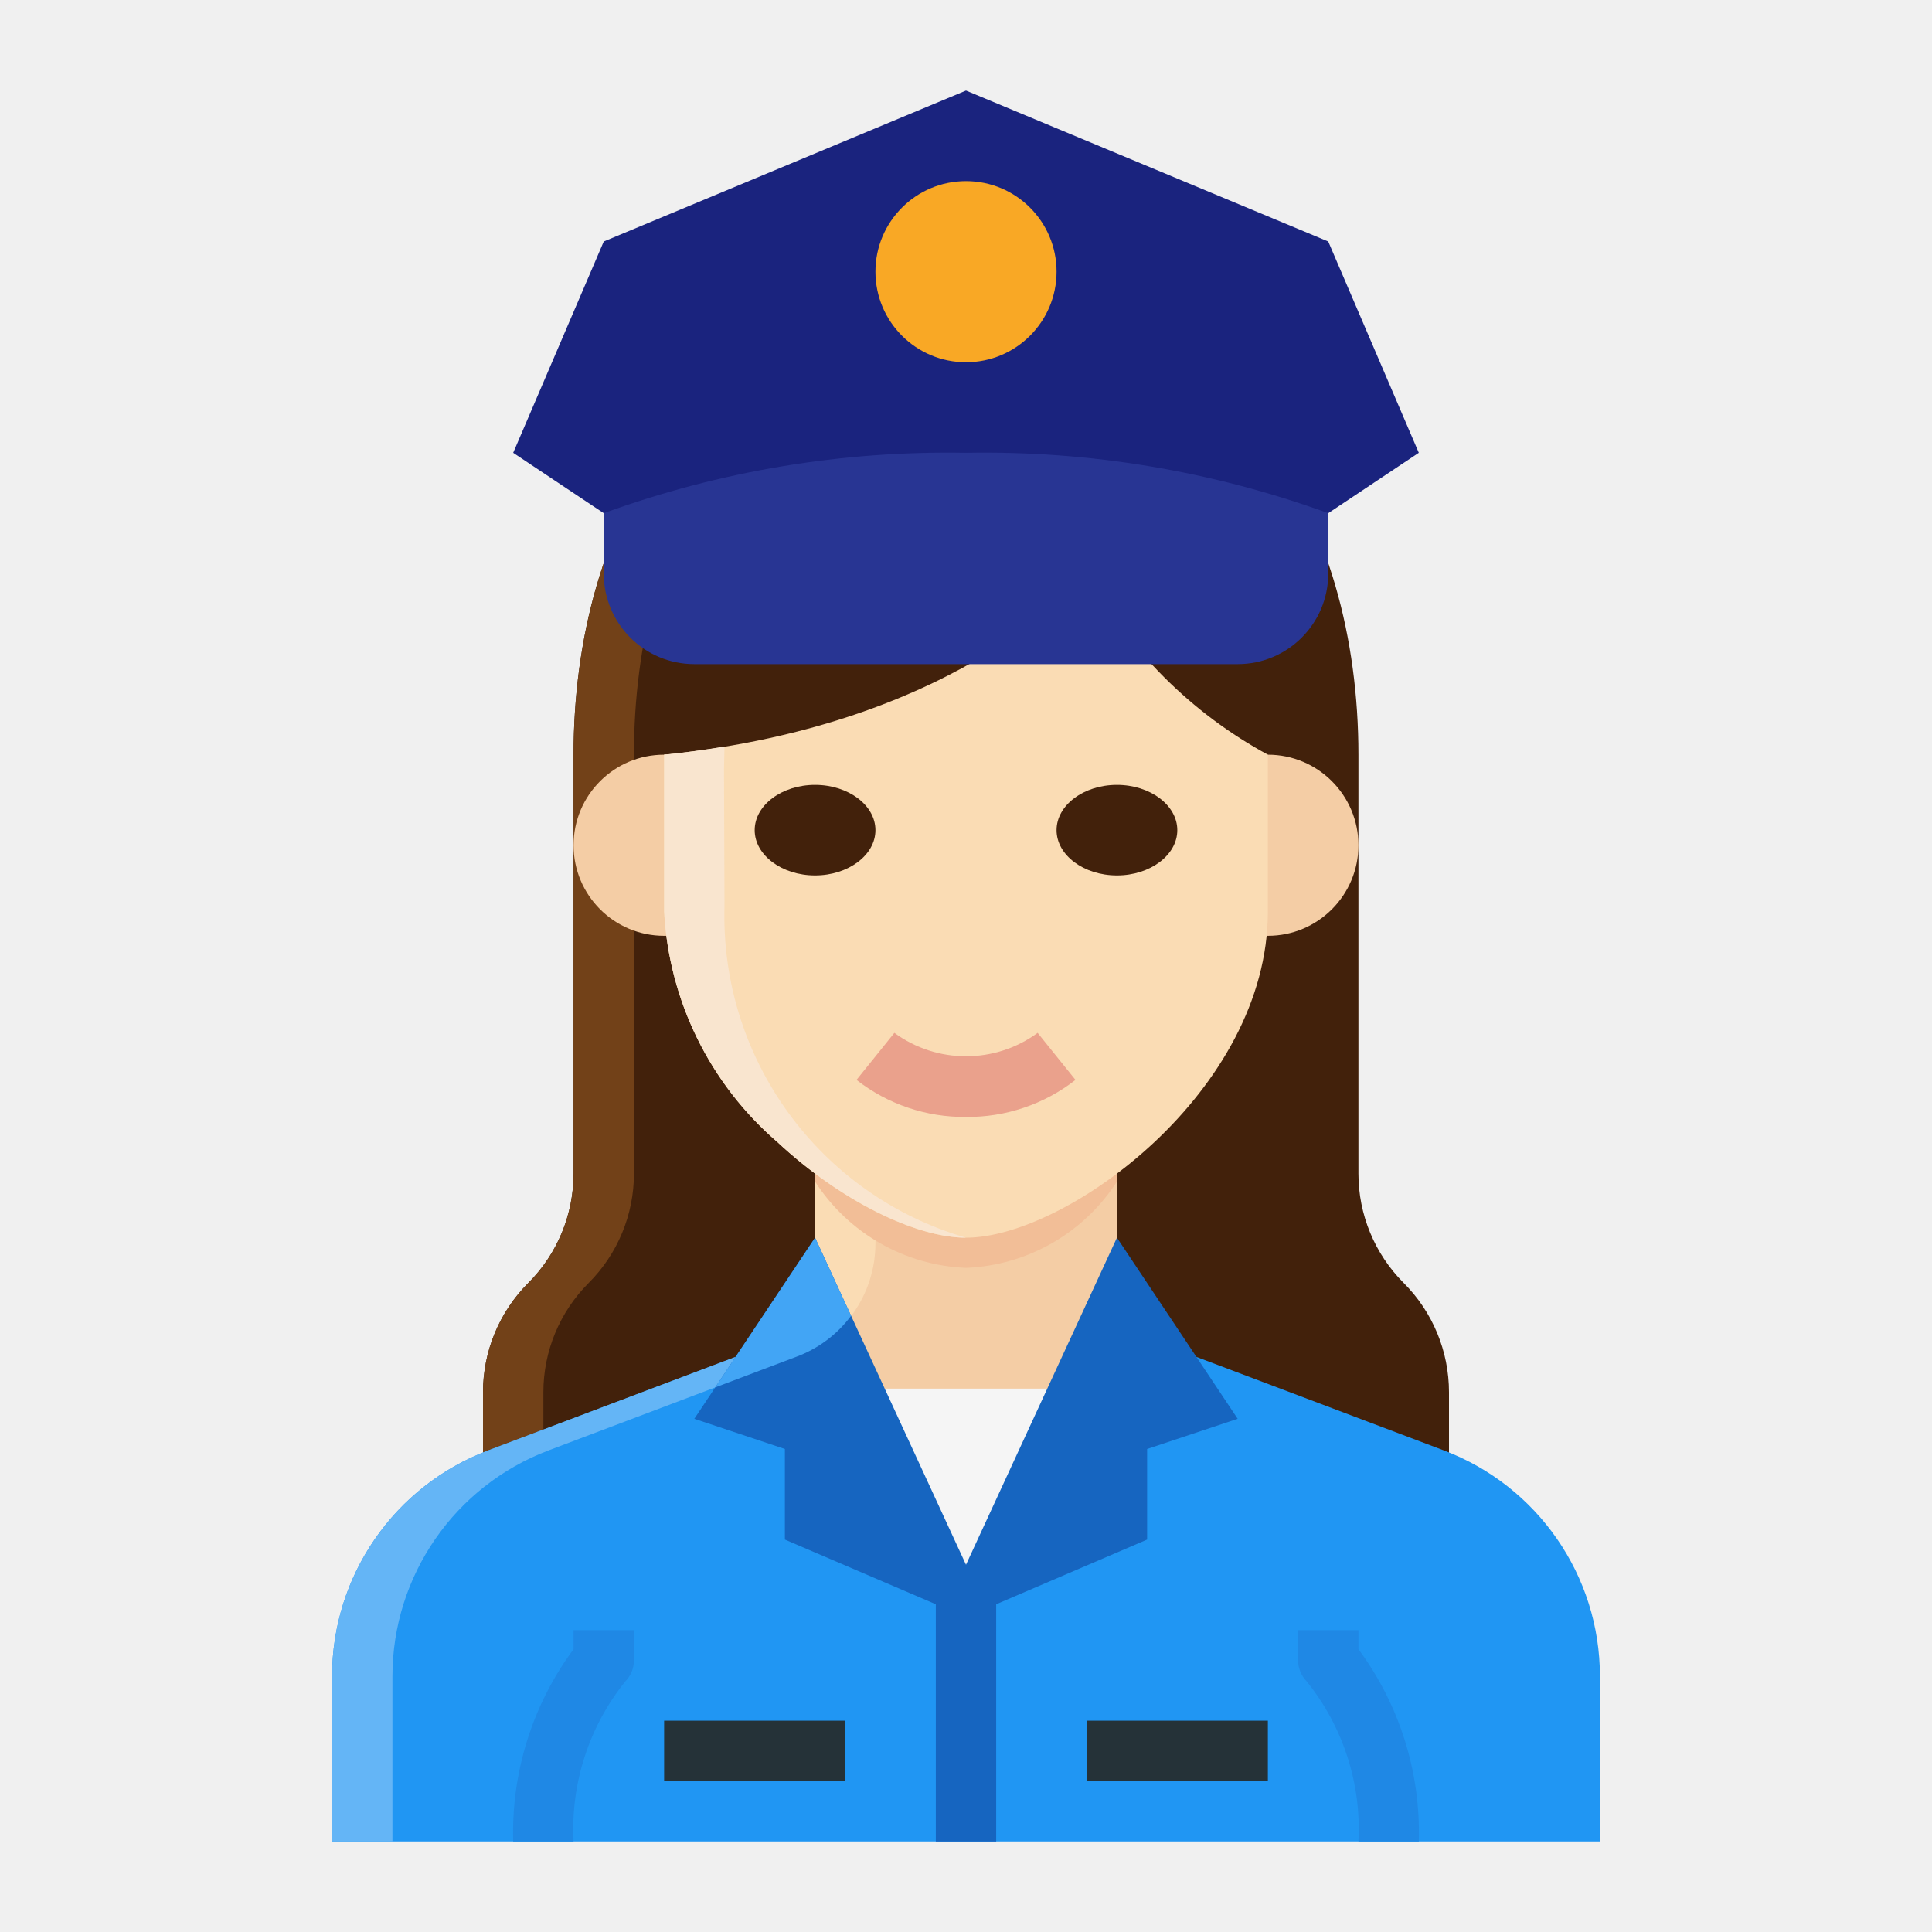
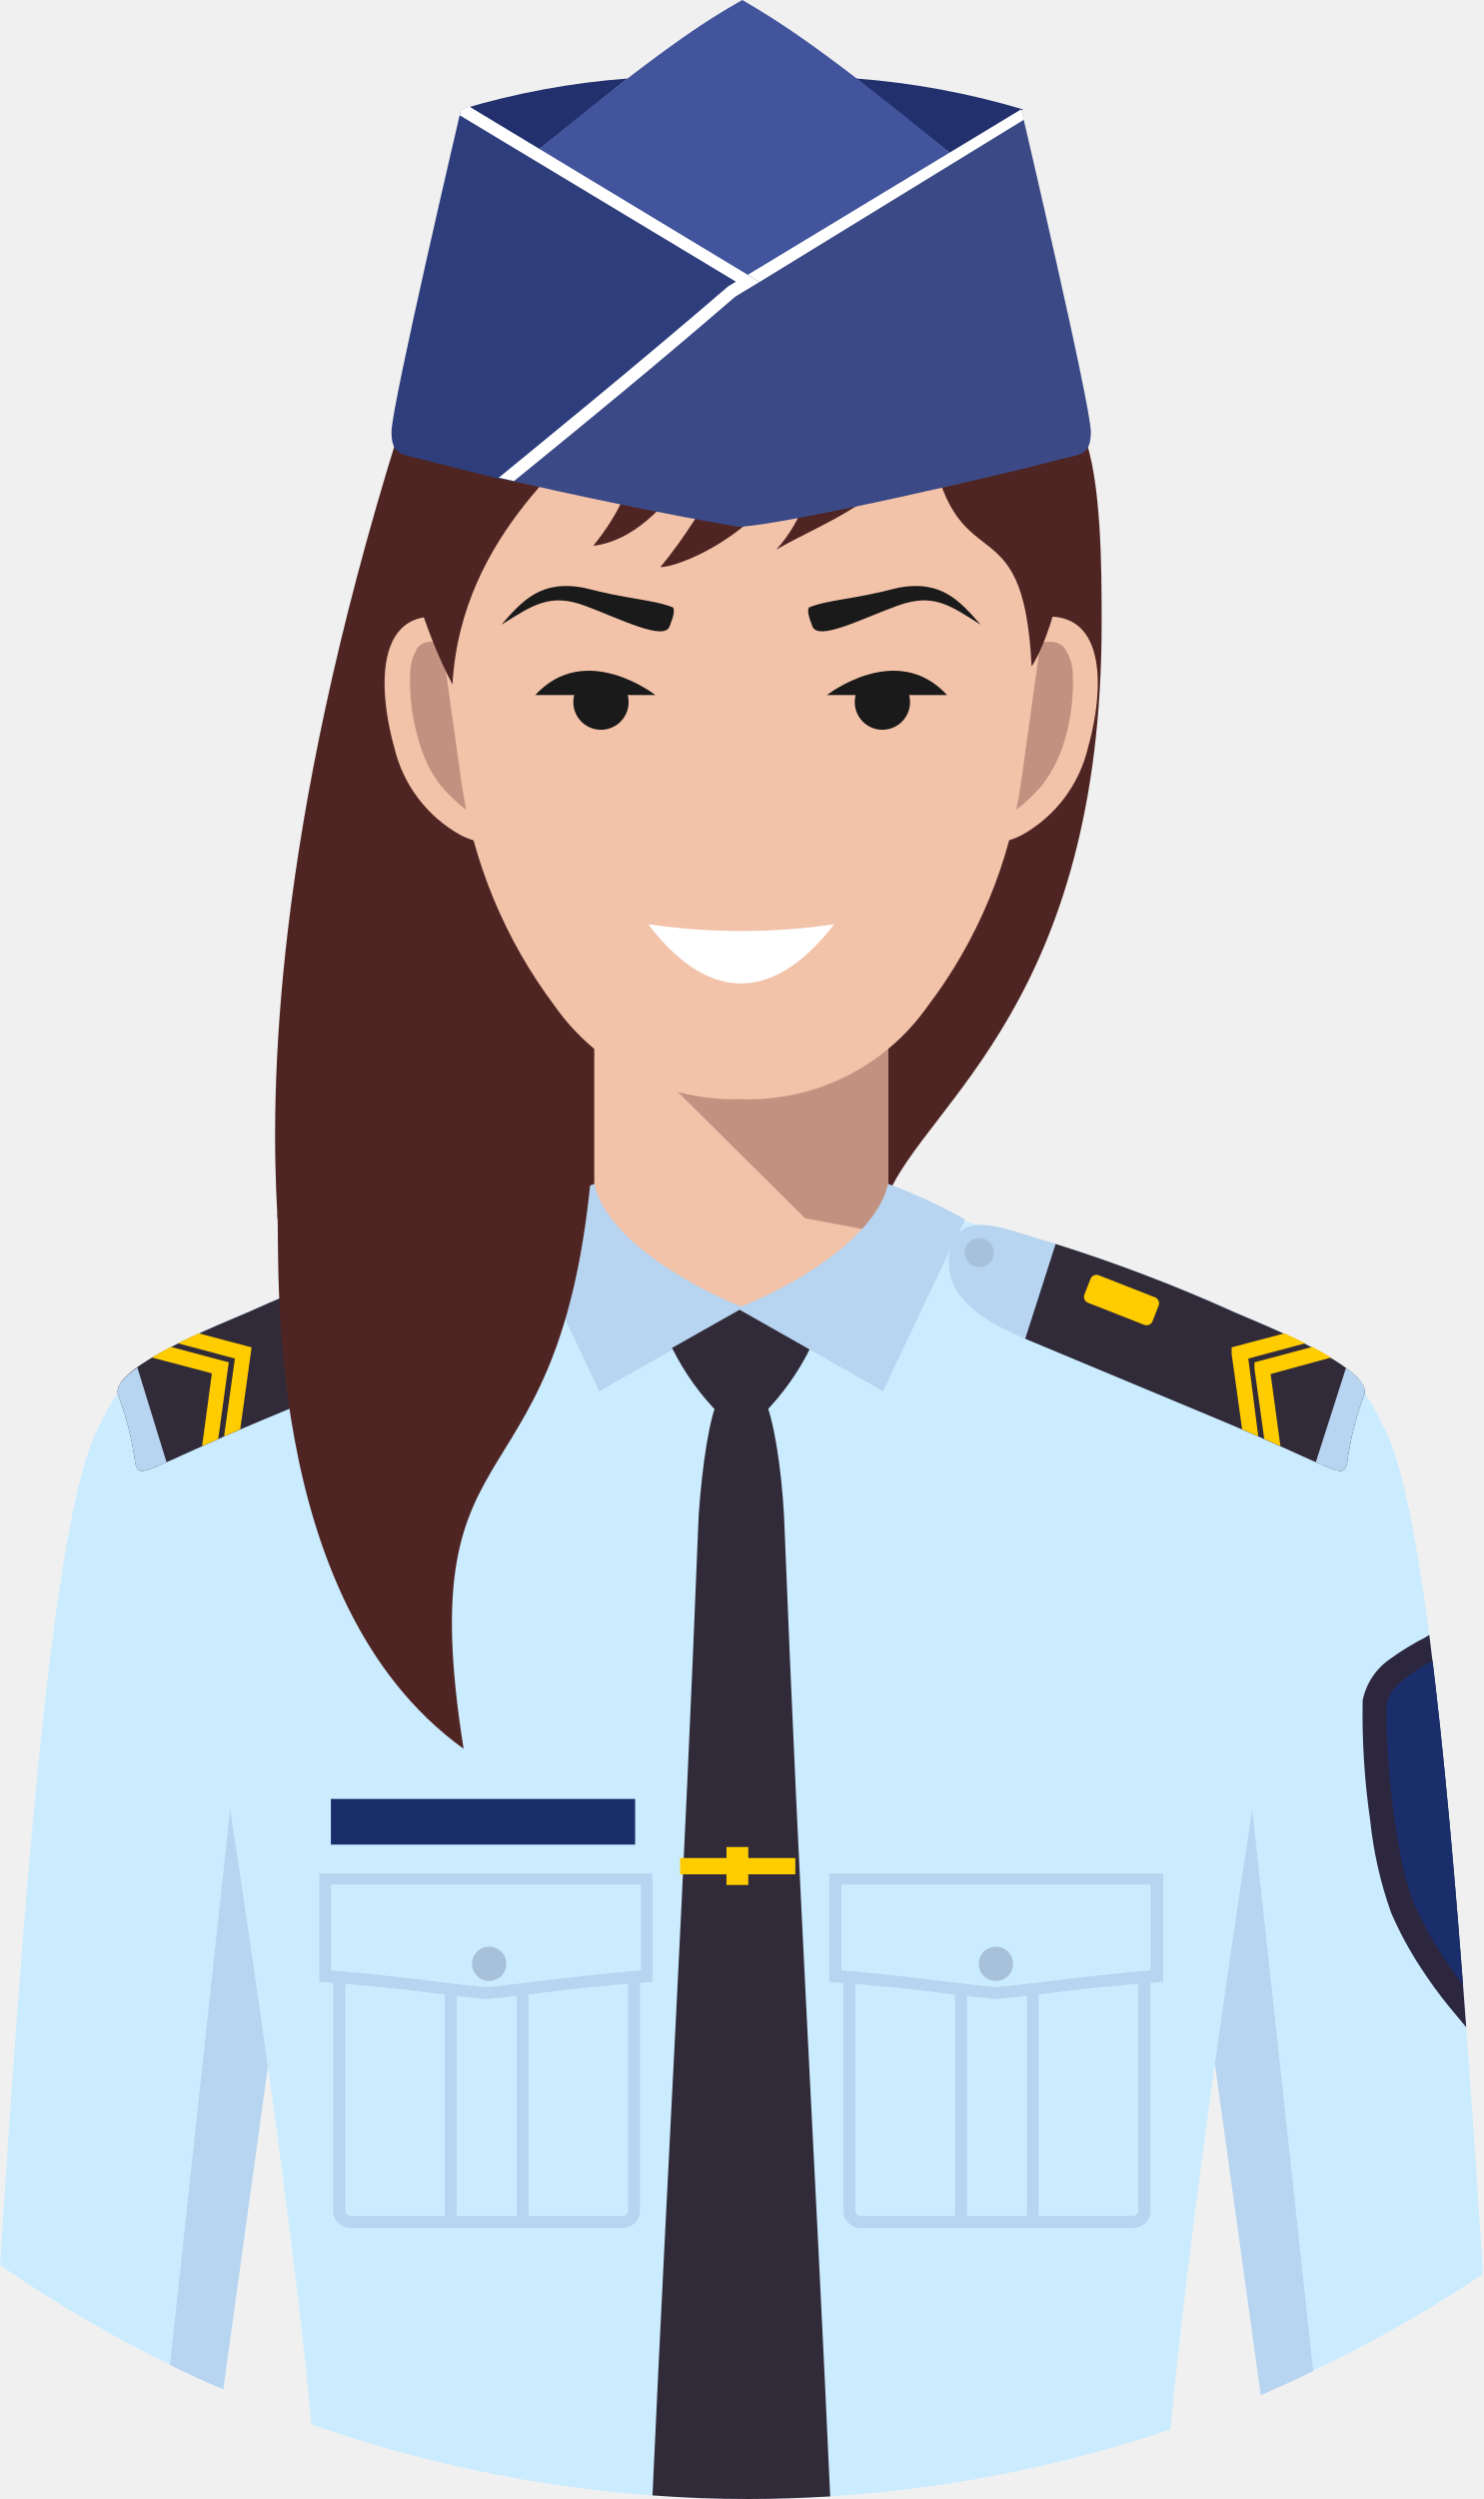
- <svg xmlns="http://www.w3.org/2000/svg" id="Flat" height="512" viewBox="0 0 64 64" width="512">
-   <path d="m48 49v-2.879a5.12 5.12 0 0 0 -1.5-3.621 5.12 5.12 0 0 1 -1.5-3.621v-13.879c0-7.732-4-15-13-15s-13 7.268-13 15v13.879a5.12 5.12 0 0 1 -1.5 3.621 5.12 5.12 0 0 0 -1.5 3.621v2.879z" fill="#42210b" />
-   <path d="m19.5 42.5a5.12 5.12 0 0 0 1.5-3.621v-13.879c0-7.435 3.713-14.422 12-14.949-.331-.021-.655-.051-1-.051-9 0-13 7.268-13 15v13.879a5.12 5.12 0 0 1 -1.5 3.621 5.12 5.12 0 0 0 -1.5 3.621v2.879h2v-2.879a5.12 5.12 0 0 1 1.5-3.621z" fill="#724118" />
-   <path d="m11 61v-5.471a8 8 0 0 1 5.173-7.483l8.185-3.093a4 4 0 0 0 2.642-3.762v-4.191h10v4.191a4 4 0 0 0 2.642 3.762l8.185 3.093a8 8 0 0 1 5.173 7.483v5.471z" fill="#2096f3" />
-   <path d="m19 61h-2a10.213 10.213 0 0 1 2-6.369v-.631h2v1a1 1 0 0 1 -.293.707 7.807 7.807 0 0 0 -1.707 5.293z" fill="#1f88e5" />
-   <path d="m47 61h-2a7.794 7.794 0 0 0 -1.713-5.3 1.019 1.019 0 0 1 -.287-.7v-1h2v.631a10.213 10.213 0 0 1 2 6.369z" fill="#1f88e5" />
-   <path d="m18.173 48.046 8.185-3.093a4 4 0 0 0 2.642-3.762v-4.191h-2v4.191a4 4 0 0 1 -2.642 3.762l-8.185 3.093a8 8 0 0 0 -5.173 7.483v5.471h2v-5.471a8 8 0 0 1 5.173-7.483z" fill="#64b5f6" />
-   <rect fill="#f4cda5" height="6" rx="3" width="26" x="19" y="25" />
-   <path d="m32 47c3.415 0 6.255-1.049 6.872-2.435a3.993 3.993 0 0 1 -1.872-3.374v-4.191h-10v4.191a3.993 3.993 0 0 1 -1.872 3.374c.617 1.386 3.457 2.435 6.872 2.435z" fill="#f4cda5" />
-   <path d="m26.358 44.953a4 4 0 0 0 2.642-3.762v-4.191h-2v4.191a3.99 3.99 0 0 1 -1.328 2.961l.507.869z" fill="#fadcb4" />
-   <path d="m37 36h-10v3.142a6.251 6.251 0 0 0 5 2.858 6.253 6.253 0 0 0 5-2.857z" fill="#f2be97" />
-   <path d="m42 25v5.2c0 5.94-6.67 10.8-10 10.8-1.66 0-4.16-1.22-6.25-3.17a10.853 10.853 0 0 1 -3.75-7.63v-5.2c10-1 14-6 14-6a14.934 14.934 0 0 0 6 6z" fill="#fadcb4" />
-   <path d="m24 30-.017-4.535s.017-.734.017-.734c-.64.106-1.3.2-2 .269v5.2a10.853 10.853 0 0 0 3.75 7.63c2.09 1.95 4.59 3.17 6.25 3.17a11.106 11.106 0 0 1 -8-11z" fill="#f9e5cf" />
-   <path d="m29 46h6v6h-6z" fill="#f5f5f5" />
-   <path d="m32 37a5.8 5.8 0 0 1 -3.627-1.227l1.254-1.558a4.018 4.018 0 0 0 4.746 0l1.254 1.558a5.8 5.8 0 0 1 -3.627 1.227z" fill="#eaa18c" />
-   <path d="m27 29c-1.1 0-2-.673-2-1.5s.9-1.5 2-1.5 2 .673 2 1.5-.9 1.5-2 1.5z" fill="#42210b" />
-   <path d="m37 29c-1.1 0-2-.673-2-1.5s.9-1.5 2-1.5 2 .673 2 1.5-.9 1.5-2 1.5z" fill="#42210b" />
-   <path d="m41 22h-18a3 3 0 0 1 -3-3v-5h24v5a3 3 0 0 1 -3 3z" fill="#283593" />
-   <path d="m47 15-3 2a33.337 33.337 0 0 0 -12-2 33.337 33.337 0 0 0 -12 2l-3-2 3-7 12-5 12 5z" fill="#1a237e" />
-   <circle cx="32" cy="9" fill="#f9a825" r="3" />
-   <path d="m37 41-6 13 7-3v-3l3-1z" fill="#1665c0" />
-   <path d="m27 41 6 13-7-3v-3l-3-1z" fill="#1665c0" />
-   <path d="m28.194 43.587-1.194-2.587-3.307 4.96 2.665-1.007a3.99 3.99 0 0 0 1.836-1.366z" fill="#42a5f5" />
-   <path d="m31 52h2v9h-2z" fill="#1665c0" />
-   <g fill="#253238">
-     <path d="m22 57h6v2h-6z" />
-     <path d="m36 57h6v2h-6z" />
+ <svg xmlns="http://www.w3.org/2000/svg" viewBox="0 0 86.37 145.5">
+   <path d="m43.94 73.47c-12.14 1-27.36 5-27.79-2.78-.41-7.3-.25-22.07 7.07-45.53l20.72 5.41z" fill="#4f2523" fill-rule="evenodd" />
+   <path d="m43.94 74.09c12.13 1 4.71 2.66 7.75-4.47 2.31-5.44 12.49-11.35 12.47-33.4 0-3 0-8.4-1.08-11l-19.14 5.35z" fill="#4f2523" fill-rule="evenodd" />
+   <path d="m64.54 75.28s7.65 2 12.6 3.77c1.72.63 2.77 2.62 3.6 4.35 2.8 5.84 4.49 31.46 5.63 49a77 77 0 0 1 -12.94 7z" fill="#cbecff" fill-rule="evenodd" />
+   <path d="m73.43 139.46-4.3-31.05 3.11-9.41 4.24 39.05c-1.01.51-2.02.95-3.05 1.41z" fill="#b7d4f0" fill-rule="evenodd" />
+   <path d="m21.79 75.28s-7.64 2-12.6 3.77c-1.72.63-2.77 2.62-3.6 4.35-2.77 5.78-4.45 30.93-5.59 48.47a75.19 75.19 0 0 0 13 7.24z" fill="#cbecff" fill-rule="evenodd" />
+   <path d="m13 139.11 4.25-30.7-3.16-9.41-4.19 38.7c1 .49 2.02.96 3.1 1.41z" fill="#b7d4f0" fill-rule="evenodd" />
+   <path d="m68.17 141.46c1.58-17.3 6.69-48.59 8.9-62.38-8.36-4.44-14.73-6.25-23.61-8.73l-10.29.06-10.3-.06c-8.87 2.48-15.24 4.29-23.61 8.73 2.2 13.71 7.27 44.72 8.88 62.08a76.79 76.79 0 0 0 50 .3z" fill="#cbecff" fill-rule="evenodd" />
+   <path d="m34.61 57.49h17.11v18.87h-17.11z" fill="#f2c2a9" />
+   <g fill-rule="evenodd">
+     <path d="m34.69 57.49h17.03v14.35l-4.83-.91-12.28-12.18z" fill="#c29180" />
+     <path d="m27.68 36.45c-5.85-2.32-5.8 3.19-4.72 7.06a7.91 7.91 0 0 0 3.86 5.11c5.1 2.6-.73-9.27.86-12.17z" fill="#f2c2a9" />
+     <path d="m25.17 37.37a3.35 3.35 0 0 1 .79.08 22.8 22.8 0 0 0 .82 5.84 30.94 30.94 0 0 1 .75 4c-.35.08-1.67-1.29-1.9-1.6a7.49 7.49 0 0 1 -1.25-2.6 11.72 11.72 0 0 1 -.49-3.93 2.9 2.9 0 0 1 .43-1.45 1 1 0 0 1 .85-.34z" fill="#c29180" />
+     <path d="m58.65 36.45c5.86-2.32 5.8 3.19 4.72 7.06a7.91 7.91 0 0 1 -3.86 5.11c-5.1 2.6.73-9.27-.86-12.17z" fill="#f2c2a9" />
+     <path d="m61.16 37.37a3.23 3.23 0 0 0 -.78.08 23.29 23.29 0 0 1 -.83 5.84 29 29 0 0 0 -.74 4c.34.08 1.67-1.29 1.9-1.6a7.86 7.86 0 0 0 1.29-2.57 12 12 0 0 0 .48-3.93 2.9 2.9 0 0 0 -.48-1.45 1 1 0 0 0 -.84-.37z" fill="#c29180" />
+     <path d="m36.76 16.54h12.81c6.73 0 13.16 5.57 12.23 12.23l-2.31 16.63a28.15 28.15 0 0 1 -5.49 13.22 12.76 12.76 0 0 1 -10.83 5.38 12.76 12.76 0 0 1 -10.85-5.41 28.63 28.63 0 0 1 -5.47-13.19l-2.32-16.63c-.93-6.66 5.47-12.23 12.23-12.23z" fill="#f2c2a9" />
+     <path d="m34.61 68.93c.69 3.21 5.73 6.06 8.8 7.24l-8.51 4.83s-3.93-8.35-4.78-10a32.43 32.43 0 0 1 4.49-2.07z" fill="#b7d4f0" />
+     <path d="m83.24 95.19c.85 6.54 1.56 14.78 2.15 22.84l-1-1.2a25.26 25.26 0 0 1 -1.63-2.24 20.8 20.8 0 0 1 -1.74-3.22 23 23 0 0 1 -1.22-5.37 43.22 43.22 0 0 1 -.44-7 3.86 3.86 0 0 1 1.64-2.44 14.72 14.72 0 0 1 2-1.22z" fill="#2c273e" />
+     <path d="m83.43 96.69c.68 5.58 1.27 12.21 1.77 18.86a22.18 22.18 0 0 1 -2.85-4.73c-1.32-3.17-1.71-10.3-1.58-11.64.09-.96 1.72-1.98 2.66-2.49z" fill="#1a2e6b" />
  </g>
+   <path d="m19.27 104.74h17.72v2.66h-17.72z" fill="#1a2e6b" />
+   <path d="m37.75 53.81a37.15 37.15 0 0 0 10.84 0c-2 2.57-3.81 3.44-5.42 3.45s-3.47-.88-5.42-3.45z" fill="#fff" fill-rule="evenodd" />
+   <path d="m35 39.27a1.61 1.61 0 1 1 -1.61 1.61 1.61 1.61 0 0 1 1.61-1.61z" fill="#1a1a1a" fill-rule="evenodd" />
+   <path d="m31.17 40.47h7s-4.07-3.19-7 0z" fill="#1a1a1a" fill-rule="evenodd" />
+   <path d="m39 36.46c.2-.52.31-.88.2-1.09-1.12-.46-2.63-.47-5.16-1.14-2.56-.5-3.63.77-4.84 2.14 1.8-1.11 2.8-1.87 4.87-1.1s4.62 2.08 4.93 1.19z" fill="#1a1a1a" fill-rule="evenodd" />
+   <path d="m51.35 39.27a1.61 1.61 0 1 0 1.65 1.61 1.61 1.61 0 0 0 -1.65-1.61z" fill="#1a1a1a" fill-rule="evenodd" />
+   <path d="m55.16 40.47h-7s4.07-3.19 7 0z" fill="#1a1a1a" fill-rule="evenodd" />
+   <path d="m47.31 36.46c-.2-.52-.31-.88-.2-1.09 1.12-.46 2.64-.47 5.16-1.14 2.56-.5 3.63.77 4.84 2.14-1.77-1.11-2.73-1.87-4.85-1.1s-4.62 2.08-4.95 1.19z" fill="#1a1a1a" fill-rule="evenodd" />
+   <path d="m44.44 82.34a14.68 14.68 0 0 0 2.77-3.89l-4.07-2.23-4 2.26a14.62 14.62 0 0 0 2.76 3.86z" fill="#312b39" fill-rule="evenodd" />
+   <path d="m38 145.29c.91-20 1.78-34 2.69-57.07.2-2.89.63-5.76 1.16-6.78h2.65c.53 1 1 3.89 1.16 6.78.91 23.06 1.79 37.06 2.69 57.13-1.58.09-3.17.15-4.77.15-1.88 0-3.75-.07-5.58-.21z" fill="#312b39" fill-rule="evenodd" />
+   <path d="m39.61 108.18h6.71v.95h-6.71z" fill="#fc0" />
+   <path d="m54.06 25.08c-2.21 4.1-5.87 5.21-8.85 6.92a8.21 8.21 0 0 0 2.1-6.23c-3 5.65-8 7.28-8.85 7.25a28.19 28.19 0 0 0 5.73-11.81c-2.33 2.88-5 10-9.64 10.57 3.1-3.84 2.71-6.65 1.32-8.16-1.88 2.54-9 7.27-9.52 16.23a28.4 28.4 0 0 1 -1.87-21.56c4.74-13.54 23.52-16.59 29.3-9.22 12.51 2.93 9.22 25.28 6.3 29.73-.49-10.12-4.57-4.28-6.02-13.72z" fill="#4f2523" fill-rule="evenodd" />
+   <path d="m51.72 68.93c-.72 3.21-5.72 6.07-8.8 7.24l8.51 4.83s3.93-8.35 4.78-10a32.43 32.43 0 0 0 -4.49-2.07z" fill="#b7d4f0" fill-rule="evenodd" />
+   <path d="m19.42 110.4h17.85v18.32a1 1 0 0 1 -1 1h-15.87a1 1 0 0 1 -1-1z" fill="#b7d4f0" fill-rule="evenodd" />
+   <path d="m20.11 111.08v17.64a.3.3 0 0 0 .29.3h15.89a.3.3 0 0 0 .29-.3v-17.64z" fill="#cbecff" fill-rule="evenodd" />
+   <path d="m26.21 112.47h4.27.3v.43 16.38.43h-.3-4.27-.3v-.43-16.38-.43z" fill="#b7d4f0" fill-rule="evenodd" />
+   <path d="m26.6 113.16h3.5v15.86h-3.5z" fill="#cbecff" />
+   <path d="m28.31 116.39c-3.36-.31-4-.57-9.71-1 0-1.43 0-5 0-6.31h19.4v6.31c-5.68.43-6.33.69-9.69 1z" fill="#b7d4f0" fill-rule="evenodd" />
+   <path d="m28.31 115.7c.93-.09 1.85-.19 2.77-.31 2.09-.26 4.16-.49 6.25-.67 0-1.66 0-3.33 0-5h-18.05v5c2.09.18 4.16.41 6.25.67.93.12 1.85.22 2.78.31z" fill="#cbecff" fill-rule="evenodd" />
+   <path d="m28.49 113.34a1 1 0 1 1 -1 1 1 1 0 0 1 1-1z" fill="#a7c1db" fill-rule="evenodd" />
+   <path d="m49.13 110.4h17.87v18.32a1 1 0 0 1 -1 1h-15.88a1 1 0 0 1 -1-1z" fill="#b7d4f0" fill-rule="evenodd" />
+   <path d="m49.82 111.08v17.64a.3.3 0 0 0 .3.3h15.88a.3.3 0 0 0 .29-.3v-17.64z" fill="#cbecff" fill-rule="evenodd" />
+   <path d="m55.92 112.47h4.27.3v.43 16.38.43h-.3-4.27-.3v-.43-16.38-.43z" fill="#b7d4f0" fill-rule="evenodd" />
+   <path d="m56.31 113.16h3.5v15.86h-3.5z" fill="#cbecff" />
+   <path d="m58 116.39c-3.36-.31-4-.57-9.71-1 0-1.43 0-5 0-6.31h19.45v6.31c-5.74.43-6.35.69-9.74 1z" fill="#b7d4f0" fill-rule="evenodd" />
+   <path d="m58 115.7c.93-.09 1.85-.19 2.78-.31 2.09-.26 4.15-.49 6.24-.67 0-1.66 0-3.33 0-5h-18.02v5c2.1.18 4.16.41 6.25.67.92.12 1.84.22 2.75.31z" fill="#cbecff" fill-rule="evenodd" />
+   <path d="m58 113.34a1 1 0 1 1 -1 1 1 1 0 0 1 1-1z" fill="#a7c1db" fill-rule="evenodd" />
+   <path d="m42.31 107.54h1.27v2.21h-1.27z" fill="#fc0" />
+   <path d="m79.45 81.21a18.16 18.16 0 0 0 -1 4c-.25 1-.6.31-7.57-2.6l-11.05-4.61c-1.74-.73-3.72-1.73-4.36-3.35a3.13 3.13 0 0 1 -.12-1.89c.49-2.24 2.87-1.33 4.51-.83a95.53 95.53 0 0 1 12.08 4.46c1.33.61 8.06 3.26 7.51 4.82z" fill="#b7d4f0" fill-rule="evenodd" />
+   <path d="m79.45 81.21a18.16 18.16 0 0 0 -1 4c-.25 1-.6.31-7.57-2.6l-11.05-4.61-.12-.06 1.77-5.51a92.44 92.44 0 0 1 10.46 4c1.33.57 8.06 3.22 7.51 4.78z" fill="#312b39" fill-rule="evenodd" />
+   <path d="m74.57 84.2-.94-.42-.57-4.08v-.38l.37-.1 3-.8c.38.2.75.41 1.09.62l-3.52.96z" fill="#fc0" fill-rule="evenodd" />
+   <path d="m73.28 83.63-.94-.41-.61-4.39v-.38l.37-.1 2.71-.72 1.21.58-3.32.89z" fill="#fc0" fill-rule="evenodd" />
+   <path d="m79.45 81.21a18.16 18.16 0 0 0 -1 4c-.14.58-.32.59-1.82-.07l1.76-5.5c.76.55 1.23 1.11 1.06 1.57z" fill="#b7d4f0" fill-rule="evenodd" />
+   <path d="m57.06 72.08a.85.85 0 1 0 .82.87.85.85 0 0 0 -.82-.87z" fill="#a7c1db" fill-rule="evenodd" />
+   <rect fill="#fc0" height="4.26" rx=".37" transform="matrix(.3652018 -.9309284 .9309284 .3652018 -29 108.86)" width="1.72" x="64.46" y="73.56" />
+   <path d="m6.88 81.21a18.16 18.16 0 0 1 1 4c.25 1 .61.31 7.57-2.6l11.05-4.61c1.74-.73 3.72-1.73 4.36-3.35a3.13 3.13 0 0 0 .14-1.89c-.49-2.24-2.87-1.33-4.51-.83a95.53 95.53 0 0 0 -12.08 4.46c-1.34.61-8.1 3.26-7.53 4.82z" fill="#b7d4f0" fill-rule="evenodd" />
+   <path d="m6.88 81.21a18.16 18.16 0 0 1 1 4c.25 1 .61.31 7.57-2.6l11.05-4.61.13-.06-1.78-5.51a92.44 92.44 0 0 0 -10.46 4c-1.32.57-8.08 3.22-7.51 4.78z" fill="#312b39" fill-rule="evenodd" />
+   <path d="m11.77 84.2.94-.42.56-4.08.06-.38-.38-.1-3-.8c-.39.2-.76.41-1.1.62l3.49.92z" fill="#fc0" fill-rule="evenodd" />
+   <path d="m13.05 83.63.94-.41.61-4.39.05-.38-.37-.1-2.71-.72-1.21.58 3.32.89z" fill="#fc0" fill-rule="evenodd" />
+   <path d="m6.88 81.21a18.16 18.16 0 0 1 1 4c.14.58.33.59 1.82-.07l-1.7-5.52c-.81.57-1.29 1.13-1.12 1.59z" fill="#b7d4f0" fill-rule="evenodd" />
+   <path d="m29.27 72.08a.85.85 0 1 1 -.82.87.85.85 0 0 1 .82-.87z" fill="#a7c1db" fill-rule="evenodd" />
+   <rect fill="#fc0" height="1.72" rx=".37" transform="matrix(.9309284 -.3652018 .3652018 .9309284 -26.19 12.9)" width="4.26" x="18.89" y="74.84" />
+   <path d="m16.15 70.69c3.93-1.74 16.05-3.31 18.42-4-1.57 22.37-10.8 14.88-7.57 35.13-12-8.63-10.64-29.06-10.85-31.13z" fill="#4f2523" fill-rule="evenodd" />
+   <path d="m59.48 6.37s4.05 17.25 4.05 18.77-.72 1.28-2.36 1.75-15.61 3.73-18.17 3.78c-4.31-.73-9.36-1.8-13.87-2.82 2.52-2.09 7.68-6.26 13.58-11.34z" fill="#3b4a87" fill-rule="evenodd" />
+   <path d="m26.85 6.37s-4.05 17.25-4.05 18.77.73 1.28 2.36 1.75c.47.13 2 .5 3.95 1 2.52-2.09 7.68-6.26 13.58-11.34l.47-.28z" fill="#2e3e7d" fill-rule="evenodd" />
+   <path d="m26.85 6.37a45.56 45.56 0 0 1 9.7-1.8l-5.46 4.37zm23-1.8a46.17 46.17 0 0 1 9.73 1.8l-4.22 2.57z" fill="#22316e" fill-rule="evenodd" />
+   <path d="m55.36 8.94c-7.22-5.94-9.94-7.67-12.13-8.94-2.23 1.26-4.92 3-12.14 8.94l12.14 7.33z" fill="#41549c" fill-rule="evenodd" />
+   <path d="m44.23 16.42 15.4-9.45-.15-.61-15.93 9.64z" fill="#fff" fill-rule="evenodd" />
+   <path d="m27.34 6.21 15.89 9.6 1 .61-1 .6-.42.26c-4.63 4-8.84 7.44-11.65 9.73l-1.23 1-.88-.2c2.6-2.14 7.63-6.21 13.35-11.13l.46-.28-16.09-9.69.08-.34z" fill="#fff" fill-rule="evenodd" />
</svg>
